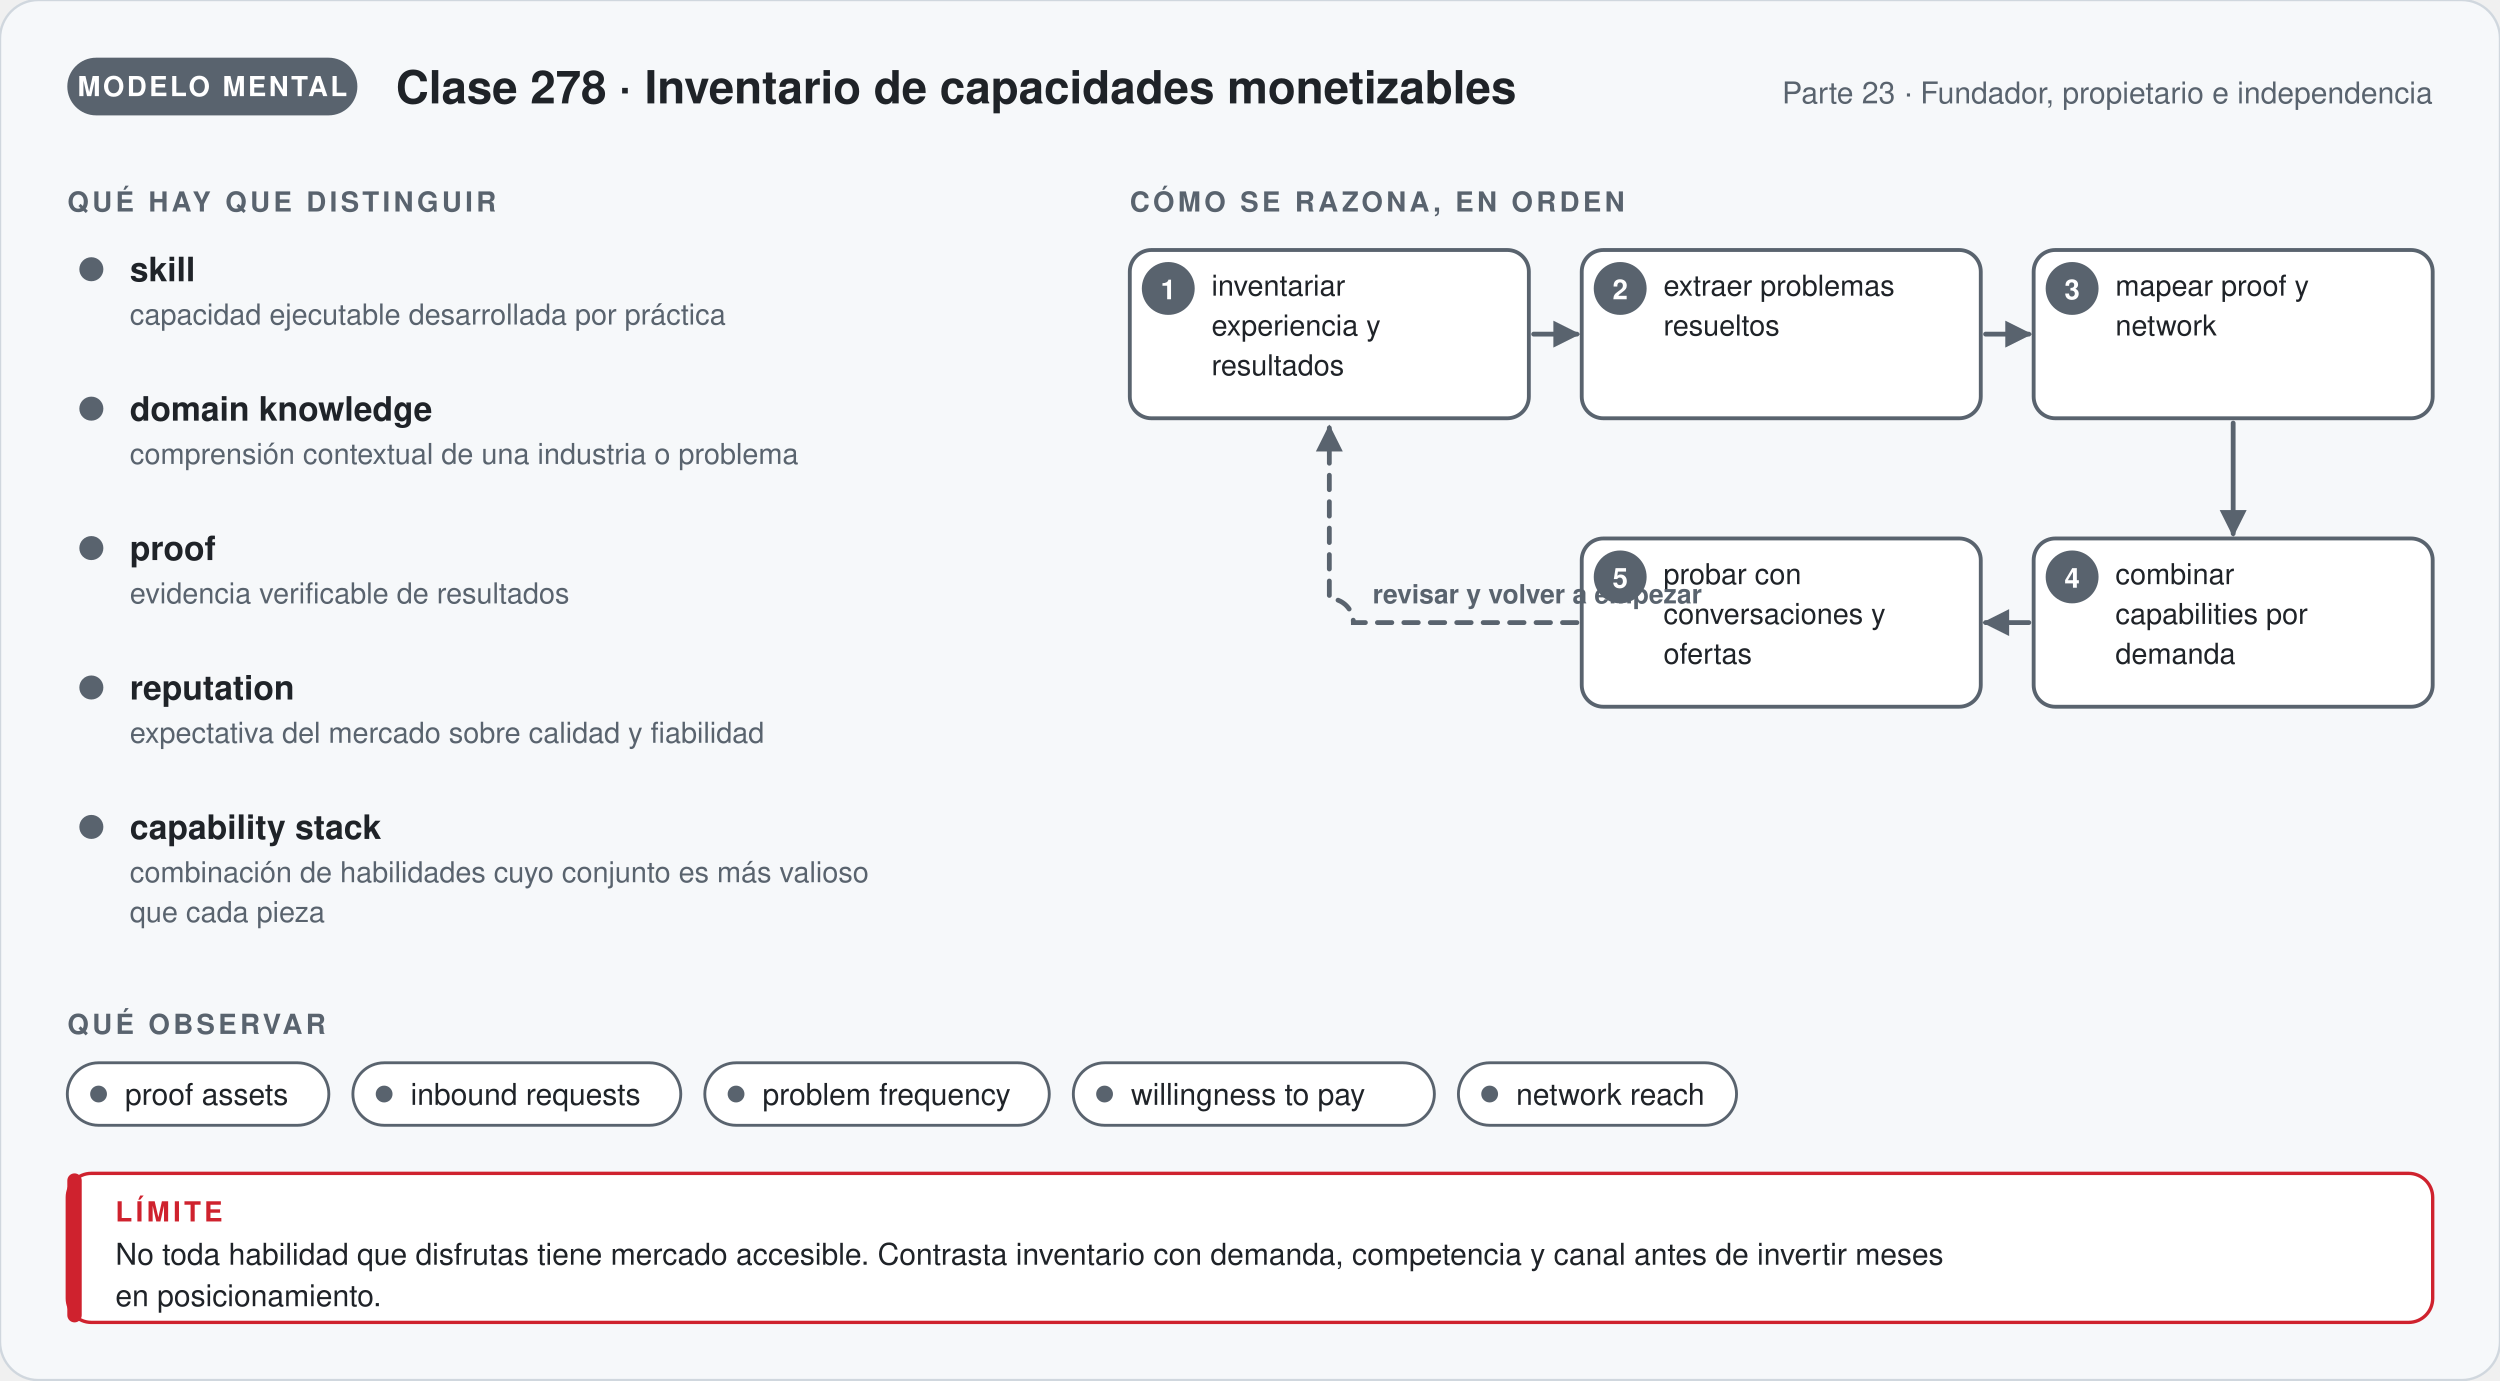
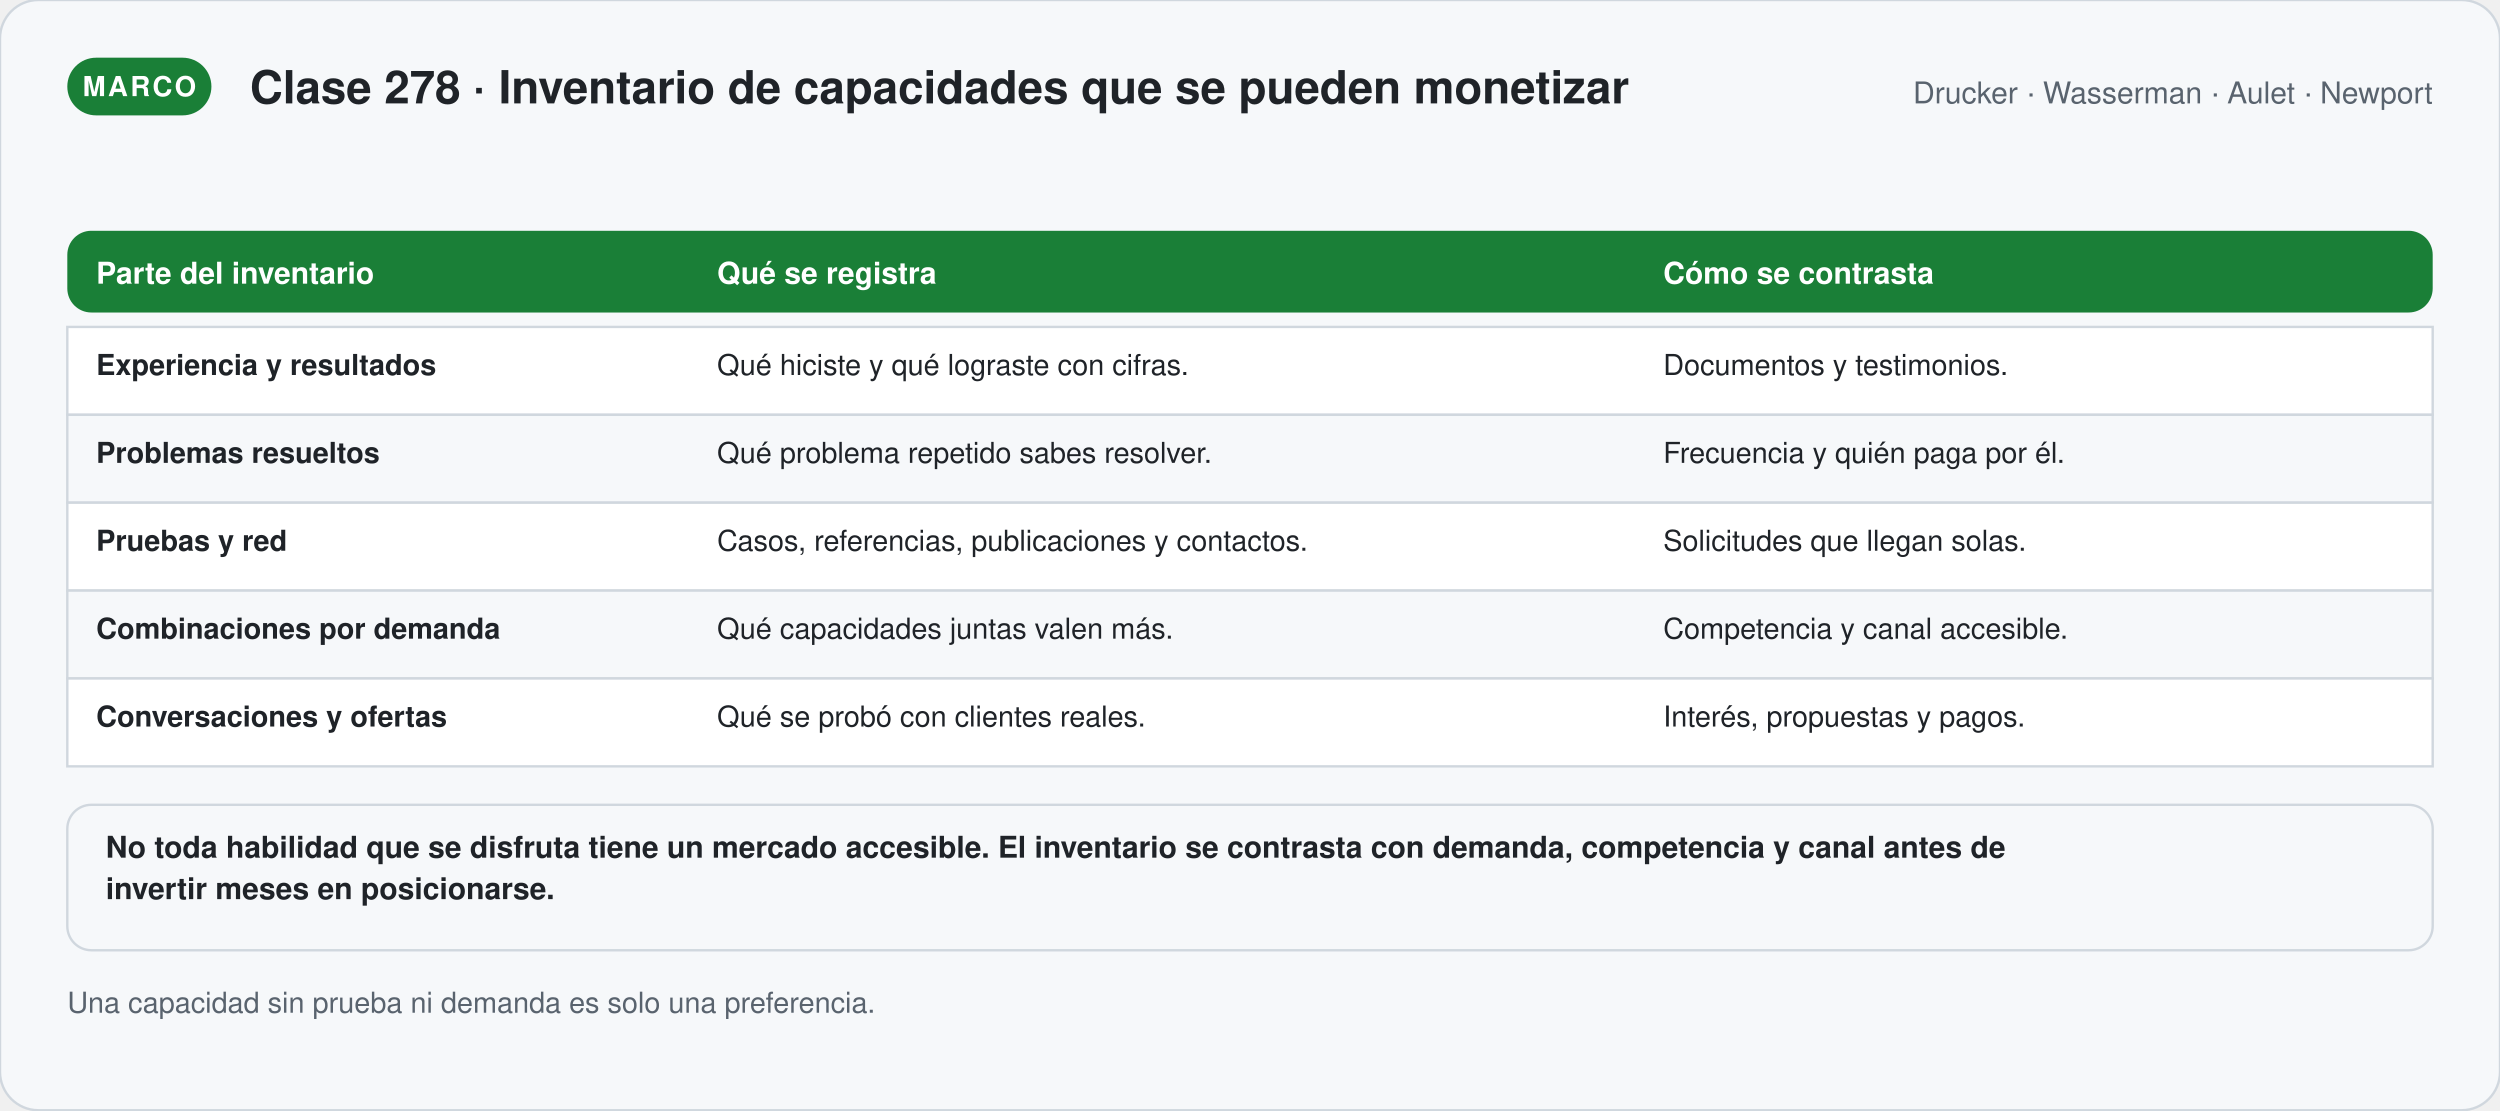
- <svg xmlns="http://www.w3.org/2000/svg" viewBox="0 0 1040 574.12" width="1040" role="img" aria-labelledby="t-g278 d-g278" font-family="'Segoe UI', 'Helvetica Neue', Helvetica, Arial, sans-serif">
+ <svg xmlns="http://www.w3.org/2000/svg" viewBox="0 0 1040 461.86" width="1040" role="img" aria-labelledby="t-s278 d-s278" font-family="'Segoe UI', 'Helvetica Neue', Helvetica, Arial, sans-serif">
  <defs>
-     <marker id="p-g278" viewBox="0 0 10 10" refX="8" refY="5" markerWidth="7" markerHeight="7" orient="auto">
+     <marker id="p-s278" viewBox="0 0 10 10" refX="8" refY="5" markerWidth="7" markerHeight="7" orient="auto">
      <path d="M1,1 L9,5 L1,9 Z" fill="#59636e" />
    </marker>
  </defs>
-   <rect width="1040" height="574.12" rx="16" fill="#f6f8fa" stroke="#d0d7de" />
-   <rect x="28" y="24" width="120.67" height="24" rx="12" fill="#59636e" />
-   <text x="88.335" y="40" font-size="11.5" font-weight="700" fill="#ffffff" text-anchor="middle" letter-spacing="1">MODELO MENTAL</text>
-   <text x="164.67" y="43" font-size="19" font-weight="700" fill="#1f2328" text-anchor="start">Clase 278 · Inventario de capacidades monetizables</text>
-   <text x="1012" y="43" font-size="12.5" font-weight="400" fill="#59636e" text-anchor="end">Parte 23 · Fundador, propietario e independencia</text>
-   <text x="28" y="88" font-size="11.5" font-weight="700" fill="#59636e" text-anchor="start" letter-spacing="1.4">QUÉ HAY QUE DISTINGUIR</text>
-   <circle cx="38" cy="112" r="5" fill="#59636e" />
-   <text x="54" y="117" font-size="14" font-weight="700" fill="#1f2328" text-anchor="start">skill</text>
-   <text x="54" y="135" font-size="12" font-weight="400" fill="#59636e" text-anchor="start">capacidad ejecutable desarrollada por práctica</text>
-   <circle cx="38" cy="170" r="5" fill="#59636e" />
-   <text x="54" y="175" font-size="14" font-weight="700" fill="#1f2328" text-anchor="start">domain knowledge</text>
-   <text x="54" y="193" font-size="12" font-weight="400" fill="#59636e" text-anchor="start">comprensión contextual de una industria o problema</text>
-   <circle cx="38" cy="228" r="5" fill="#59636e" />
-   <text x="54" y="233" font-size="14" font-weight="700" fill="#1f2328" text-anchor="start">proof</text>
-   <text x="54" y="251" font-size="12" font-weight="400" fill="#59636e" text-anchor="start">evidencia verificable de resultados</text>
-   <circle cx="38" cy="286" r="5" fill="#59636e" />
-   <text x="54" y="291" font-size="14" font-weight="700" fill="#1f2328" text-anchor="start">reputation</text>
-   <text x="54" y="309" font-size="12" font-weight="400" fill="#59636e" text-anchor="start">expectativa del mercado sobre calidad y fiabilidad</text>
-   <circle cx="38" cy="344" r="5" fill="#59636e" />
-   <text x="54" y="349" font-size="14" font-weight="700" fill="#1f2328" text-anchor="start">capability stack</text>
-   <text x="54" y="367" font-size="12" font-weight="400" fill="#59636e" text-anchor="start">combinación de habilidades cuyo conjunto es más valioso</text>
-   <text x="54" y="383.56" font-size="12" font-weight="400" fill="#59636e" text-anchor="start">que cada pieza</text>
-   <text x="470" y="88" font-size="11.5" font-weight="700" fill="#59636e" text-anchor="start" letter-spacing="1.4">CÓMO SE RAZONA, EN ORDEN</text>
-   <rect x="470" y="104" width="166" height="70" rx="9" fill="#ffffff" stroke="#59636e" stroke-width="1.6" />
-   <circle cx="486.0" cy="120" r="11" fill="#59636e" />
-   <text x="486" y="124.5" font-size="11.5" font-weight="700" fill="#ffffff" text-anchor="middle">1</text>
-   <text x="504" y="123" font-size="12" font-weight="400" fill="#1f2328" text-anchor="start">inventariar</text>
-   <text x="504" y="139.56" font-size="12" font-weight="400" fill="#1f2328" text-anchor="start">experiencia y</text>
-   <text x="504" y="156.12" font-size="12" font-weight="400" fill="#1f2328" text-anchor="start">resultados</text>
-   <rect x="658" y="104" width="166" height="70" rx="9" fill="#ffffff" stroke="#59636e" stroke-width="1.6" />
-   <circle cx="674.0" cy="120" r="11" fill="#59636e" />
-   <text x="674" y="124.5" font-size="11.5" font-weight="700" fill="#ffffff" text-anchor="middle">2</text>
-   <text x="692" y="123" font-size="12" font-weight="400" fill="#1f2328" text-anchor="start">extraer problemas</text>
-   <text x="692" y="139.56" font-size="12" font-weight="400" fill="#1f2328" text-anchor="start">resueltos</text>
-   <rect x="846" y="104" width="166" height="70" rx="9" fill="#ffffff" stroke="#59636e" stroke-width="1.6" />
-   <circle cx="862.0" cy="120" r="11" fill="#59636e" />
-   <text x="862" y="124.5" font-size="11.5" font-weight="700" fill="#ffffff" text-anchor="middle">3</text>
-   <text x="880" y="123" font-size="12" font-weight="400" fill="#1f2328" text-anchor="start">mapear proof y</text>
-   <text x="880" y="139.56" font-size="12" font-weight="400" fill="#1f2328" text-anchor="start">network</text>
-   <rect x="846" y="224" width="166" height="70" rx="9" fill="#ffffff" stroke="#59636e" stroke-width="1.6" />
-   <circle cx="862.0" cy="240" r="11" fill="#59636e" />
-   <text x="862" y="244.5" font-size="11.5" font-weight="700" fill="#ffffff" text-anchor="middle">4</text>
-   <text x="880" y="243" font-size="12" font-weight="400" fill="#1f2328" text-anchor="start">combinar</text>
-   <text x="880" y="259.56" font-size="12" font-weight="400" fill="#1f2328" text-anchor="start">capabilities por</text>
-   <text x="880" y="276.12" font-size="12" font-weight="400" fill="#1f2328" text-anchor="start">demanda</text>
-   <rect x="658" y="224" width="166" height="70" rx="9" fill="#ffffff" stroke="#59636e" stroke-width="1.6" />
-   <circle cx="674.0" cy="240" r="11" fill="#59636e" />
-   <text x="674" y="244.5" font-size="11.5" font-weight="700" fill="#ffffff" text-anchor="middle">5</text>
-   <text x="692" y="243" font-size="12" font-weight="400" fill="#1f2328" text-anchor="start">probar con</text>
-   <text x="692" y="259.56" font-size="12" font-weight="400" fill="#1f2328" text-anchor="start">conversaciones y</text>
-   <text x="692" y="276.12" font-size="12" font-weight="400" fill="#1f2328" text-anchor="start">ofertas</text>
-   <path d="M638,139 L656,139" stroke="#59636e" stroke-width="2" fill="none" stroke-linecap="round" marker-end="url(#p-g278)" />
-   <path d="M826,139 L844,139" stroke="#59636e" stroke-width="2" fill="none" stroke-linecap="round" marker-end="url(#p-g278)" />
-   <path d="M929,176 L929,222" stroke="#59636e" stroke-width="2" fill="none" stroke-linecap="round" marker-end="url(#p-g278)" />
-   <path d="M844,259 L826,259" stroke="#59636e" stroke-width="2" fill="none" stroke-linecap="round" marker-end="url(#p-g278)" />
-   <path d="M656.0,259.0 H563.0 a10,10 0 0 0 -10,-10 V178" stroke="#59636e" stroke-width="2" fill="none" stroke-dasharray="6 5" stroke-linecap="round" marker-end="url(#p-g278)" />
-   <text x="571" y="251" font-size="11" font-weight="600" fill="#59636e" text-anchor="start">revisar y volver a empezar</text>
-   <text x="28" y="430.12" font-size="11.5" font-weight="700" fill="#59636e" text-anchor="start" letter-spacing="1.4">QUÉ OBSERVAR</text>
-   <rect x="28" y="442.12" width="108.8" height="26" rx="13" fill="#ffffff" stroke="#59636e" stroke-width="1.2" />
-   <circle cx="41" cy="455.12" r="3.5" fill="#59636e" />
-   <text x="52" y="459.62" font-size="12.5" font-weight="400" fill="#1f2328" text-anchor="start">proof assets</text>
-   <rect x="146.8" y="442.12" width="136.4" height="26" rx="13" fill="#ffffff" stroke="#59636e" stroke-width="1.2" />
-   <circle cx="159.8" cy="455.12" r="3.5" fill="#59636e" />
-   <text x="170.8" y="459.62" font-size="12.5" font-weight="400" fill="#1f2328" text-anchor="start">inbound requests</text>
-   <rect x="293.2" y="442.12" width="143.3" height="26" rx="13" fill="#ffffff" stroke="#59636e" stroke-width="1.2" />
-   <circle cx="306.2" cy="455.12" r="3.5" fill="#59636e" />
-   <text x="317.2" y="459.62" font-size="12.5" font-weight="400" fill="#1f2328" text-anchor="start">problem frequency</text>
-   <rect x="446.5" y="442.12" width="150.2" height="26" rx="13" fill="#ffffff" stroke="#59636e" stroke-width="1.2" />
-   <circle cx="459.5" cy="455.12" r="3.5" fill="#59636e" />
-   <text x="470.5" y="459.62" font-size="12.5" font-weight="400" fill="#1f2328" text-anchor="start">willingness to pay</text>
-   <rect x="606.7" y="442.12" width="115.7" height="26" rx="13" fill="#ffffff" stroke="#59636e" stroke-width="1.2" />
-   <circle cx="619.7" cy="455.12" r="3.5" fill="#59636e" />
-   <text x="630.7" y="459.62" font-size="12.5" font-weight="400" fill="#1f2328" text-anchor="start">network reach</text>
-   <rect x="28" y="488.12" width="984" height="62" rx="10" fill="#ffffff" stroke="#cf222e" stroke-width="1.4" />
-   <rect x="28" y="488.12" width="6" height="62" rx="3" fill="#cf222e" />
-   <text x="48" y="508.12" font-size="11.5" font-weight="700" fill="#cf222e" text-anchor="start" letter-spacing="1.4">LÍMITE</text>
-   <text x="48" y="526.12" font-size="12.5" font-weight="400" fill="#1f2328" text-anchor="start">No toda habilidad que disfrutas tiene mercado accesible. Contrasta inventario con demanda, competencia y canal antes de invertir meses</text>
-   <text x="48" y="543.37" font-size="12.5" font-weight="400" fill="#1f2328" text-anchor="start">en posicionamiento.</text>
+   <rect width="1040" height="461.86" rx="16" fill="#f6f8fa" stroke="#d0d7de" />
+   <rect x="28" y="24" width="59.95" height="24" rx="12" fill="#1a7f37" />
+   <text x="57.975" y="40" font-size="11.5" font-weight="700" fill="#ffffff" text-anchor="middle" letter-spacing="1">MARCO</text>
+   <text x="103.95" y="43" font-size="19" font-weight="700" fill="#1f2328" text-anchor="start">Clase 278 · Inventario de capacidades que se pueden monetizar</text>
+   <text x="1012" y="43" font-size="12.5" font-weight="400" fill="#59636e" text-anchor="end">Drucker · Wasserman · Aulet · Newport</text>
+   <rect x="28" y="96" width="984" height="34" rx="10" fill="#1a7f37" />
+   <text x="40" y="118" font-size="12.5" font-weight="700" fill="#ffffff" text-anchor="start">Parte del inventario</text>
+   <text x="298.3" y="118" font-size="12.5" font-weight="700" fill="#ffffff" text-anchor="start">Qué se registra</text>
+   <text x="691.9" y="118" font-size="12.5" font-weight="700" fill="#ffffff" text-anchor="start">Cómo se contrasta</text>
+   <rect x="28" y="136" width="984" height="36.56" rx="0" fill="#ffffff" stroke="#d0d7de" stroke-width="1" />
+   <text x="40" y="156" font-size="12" font-weight="700" fill="#1f2328" text-anchor="start">Experiencia y resultados</text>
+   <text x="298.3" y="156" font-size="12" font-weight="400" fill="#1f2328" text-anchor="start">Qué hiciste y qué lograste con cifras.</text>
+   <text x="691.9" y="156" font-size="12" font-weight="400" fill="#1f2328" text-anchor="start">Documentos y testimonios.</text>
+   <rect x="28" y="172.56" width="984" height="36.56" rx="0" fill="#f6f8fa" stroke="#d0d7de" stroke-width="1" />
+   <text x="40" y="192.56" font-size="12" font-weight="700" fill="#1f2328" text-anchor="start">Problemas resueltos</text>
+   <text x="298.3" y="192.56" font-size="12" font-weight="400" fill="#1f2328" text-anchor="start">Qué problema repetido sabes resolver.</text>
+   <text x="691.9" y="192.56" font-size="12" font-weight="400" fill="#1f2328" text-anchor="start">Frecuencia y quién paga por él.</text>
+   <rect x="28" y="209.12" width="984" height="36.56" rx="0" fill="#ffffff" stroke="#d0d7de" stroke-width="1" />
+   <text x="40" y="229.12" font-size="12" font-weight="700" fill="#1f2328" text-anchor="start">Pruebas y red</text>
+   <text x="298.3" y="229.12" font-size="12" font-weight="400" fill="#1f2328" text-anchor="start">Casos, referencias, publicaciones y contactos.</text>
+   <text x="691.9" y="229.12" font-size="12" font-weight="400" fill="#1f2328" text-anchor="start">Solicitudes que llegan solas.</text>
+   <rect x="28" y="245.68" width="984" height="36.56" rx="0" fill="#f6f8fa" stroke="#d0d7de" stroke-width="1" />
+   <text x="40" y="265.68" font-size="12" font-weight="700" fill="#1f2328" text-anchor="start">Combinaciones por demanda</text>
+   <text x="298.3" y="265.68" font-size="12" font-weight="400" fill="#1f2328" text-anchor="start">Qué capacidades juntas valen más.</text>
+   <text x="691.9" y="265.68" font-size="12" font-weight="400" fill="#1f2328" text-anchor="start">Competencia y canal accesible.</text>
+   <rect x="28" y="282.24" width="984" height="36.56" rx="0" fill="#ffffff" stroke="#d0d7de" stroke-width="1" />
+   <text x="40" y="302.24" font-size="12" font-weight="700" fill="#1f2328" text-anchor="start">Conversaciones y ofertas</text>
+   <text x="298.3" y="302.24" font-size="12" font-weight="400" fill="#1f2328" text-anchor="start">Qué se probó con clientes reales.</text>
+   <text x="691.9" y="302.24" font-size="12" font-weight="400" fill="#1f2328" text-anchor="start">Interés, propuestas y pagos.</text>
+   <rect x="28" y="334.8" width="984" height="60.5" rx="10" fill="#f6f8fa" stroke="#d0d7de" stroke-width="1" />
+   <text x="44" y="356.8" font-size="12.5" font-weight="600" fill="#1f2328" text-anchor="start">No toda habilidad que se disfruta tiene un mercado accesible. El inventario se contrasta con demanda, competencia y canal antes de</text>
+   <text x="44" y="374.05" font-size="12.5" font-weight="600" fill="#1f2328" text-anchor="start">invertir meses en posicionarse.</text>
+   <text x="28" y="421.3" font-size="12" font-weight="400" fill="#59636e" text-anchor="start">Una capacidad sin prueba ni demanda es solo una preferencia.</text>
</svg>
